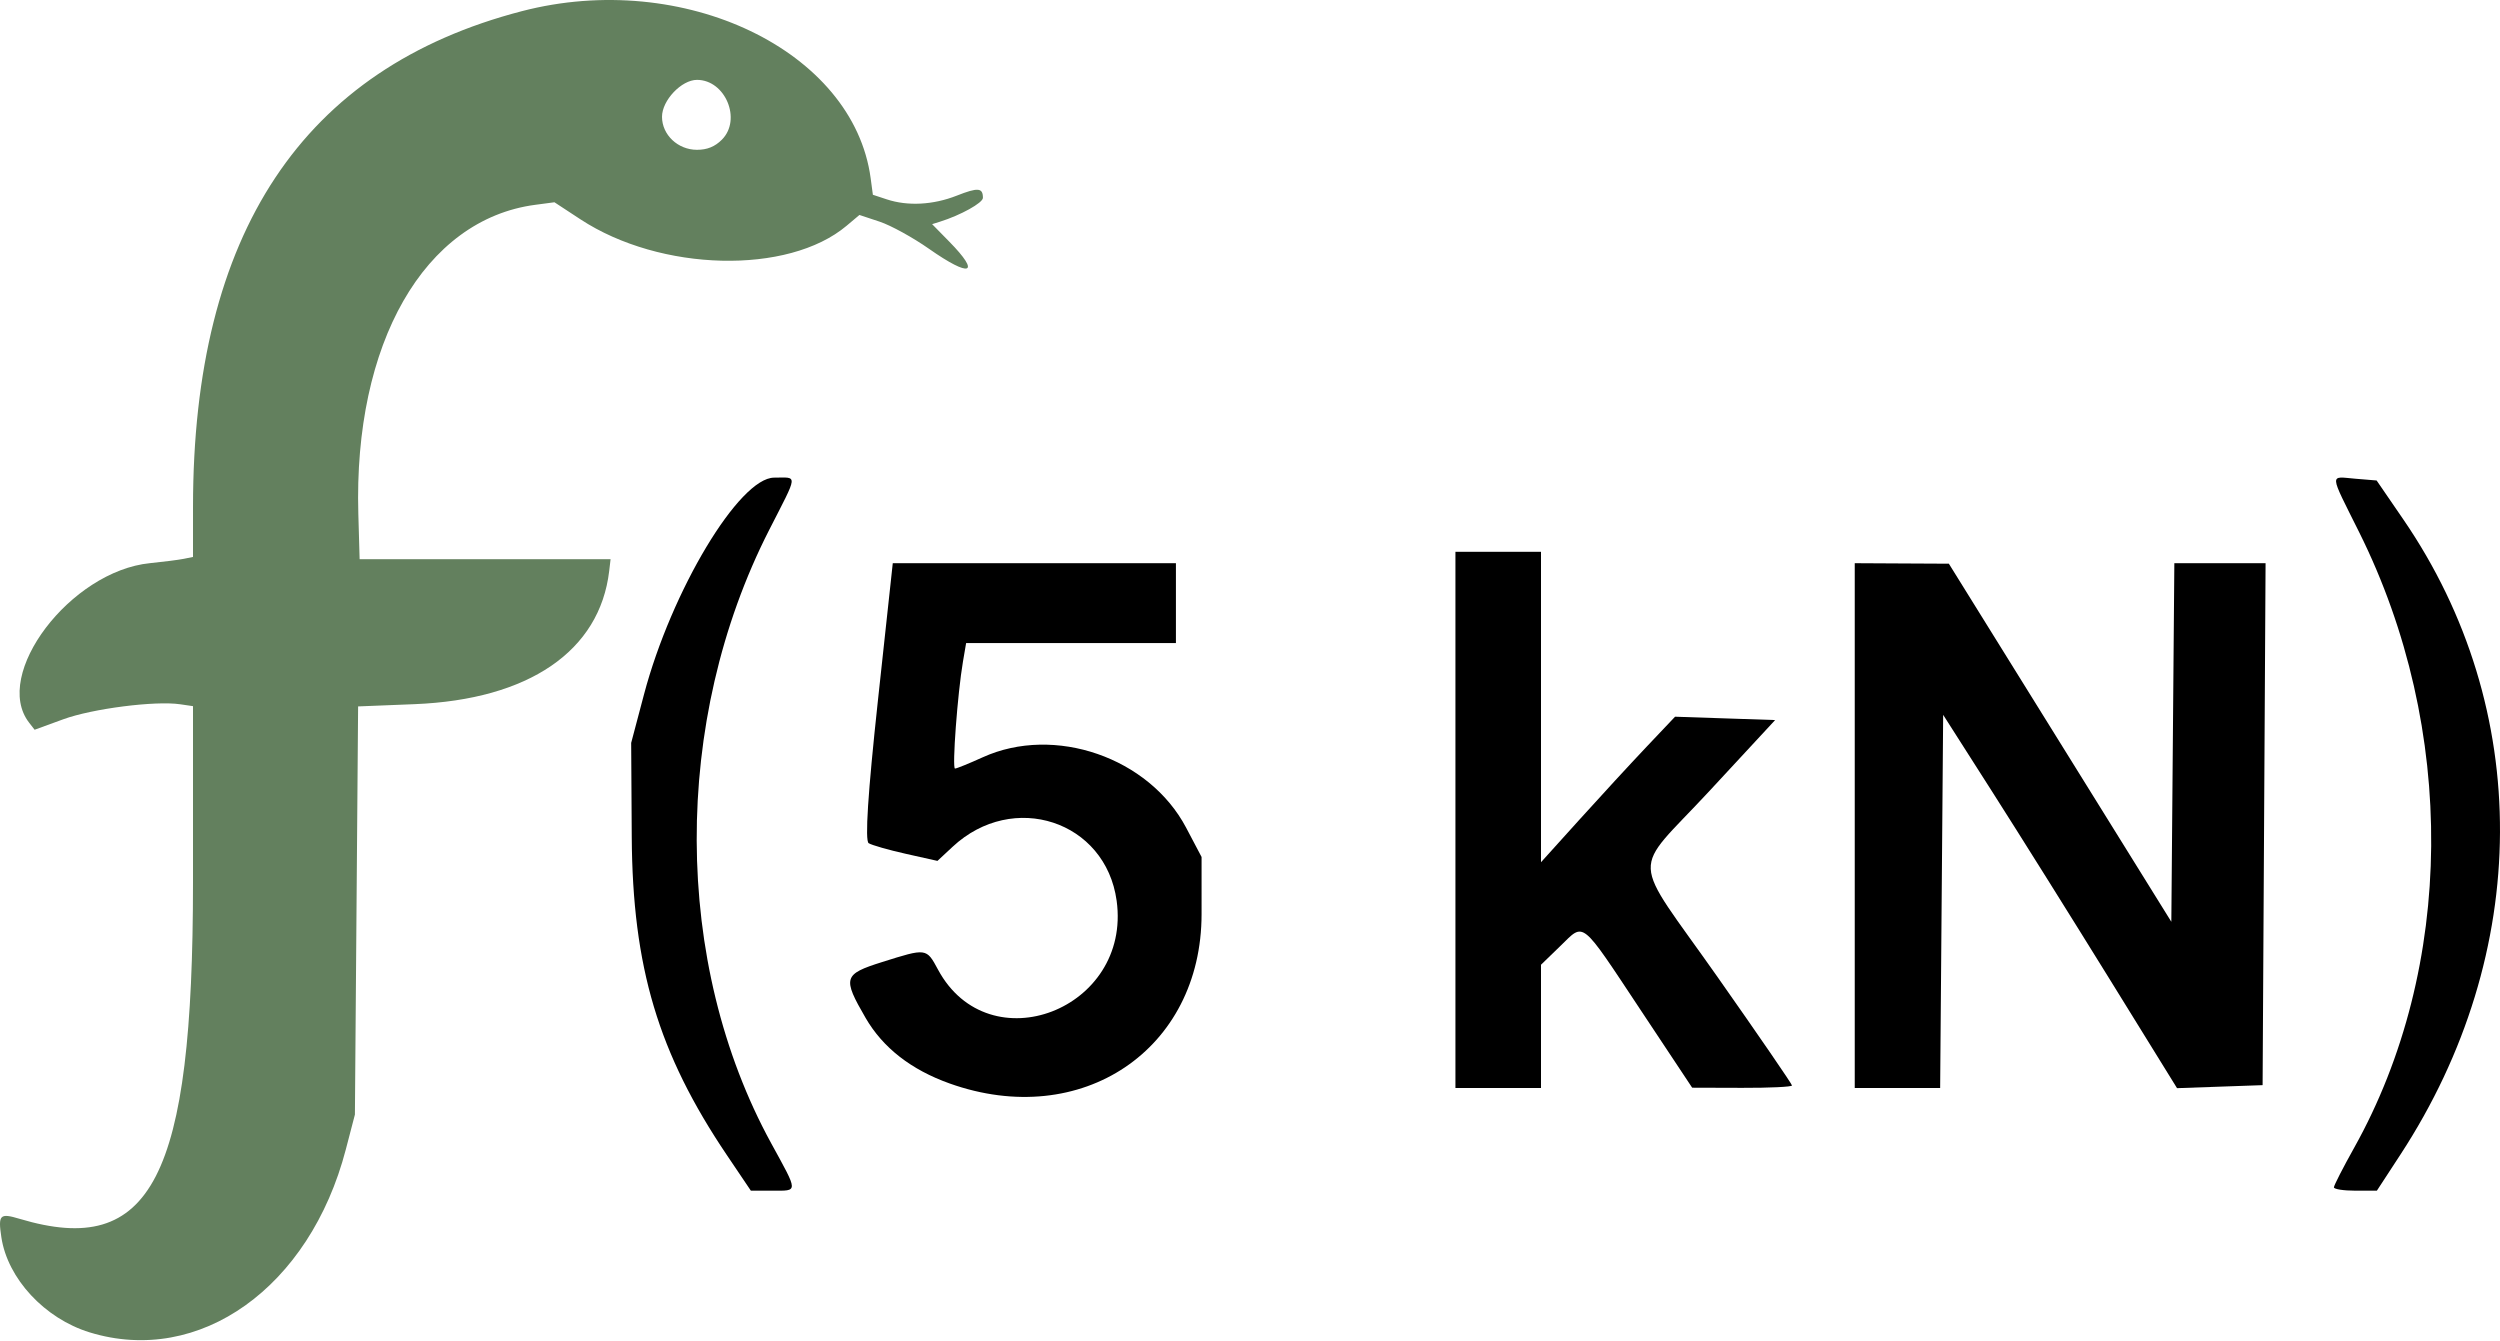
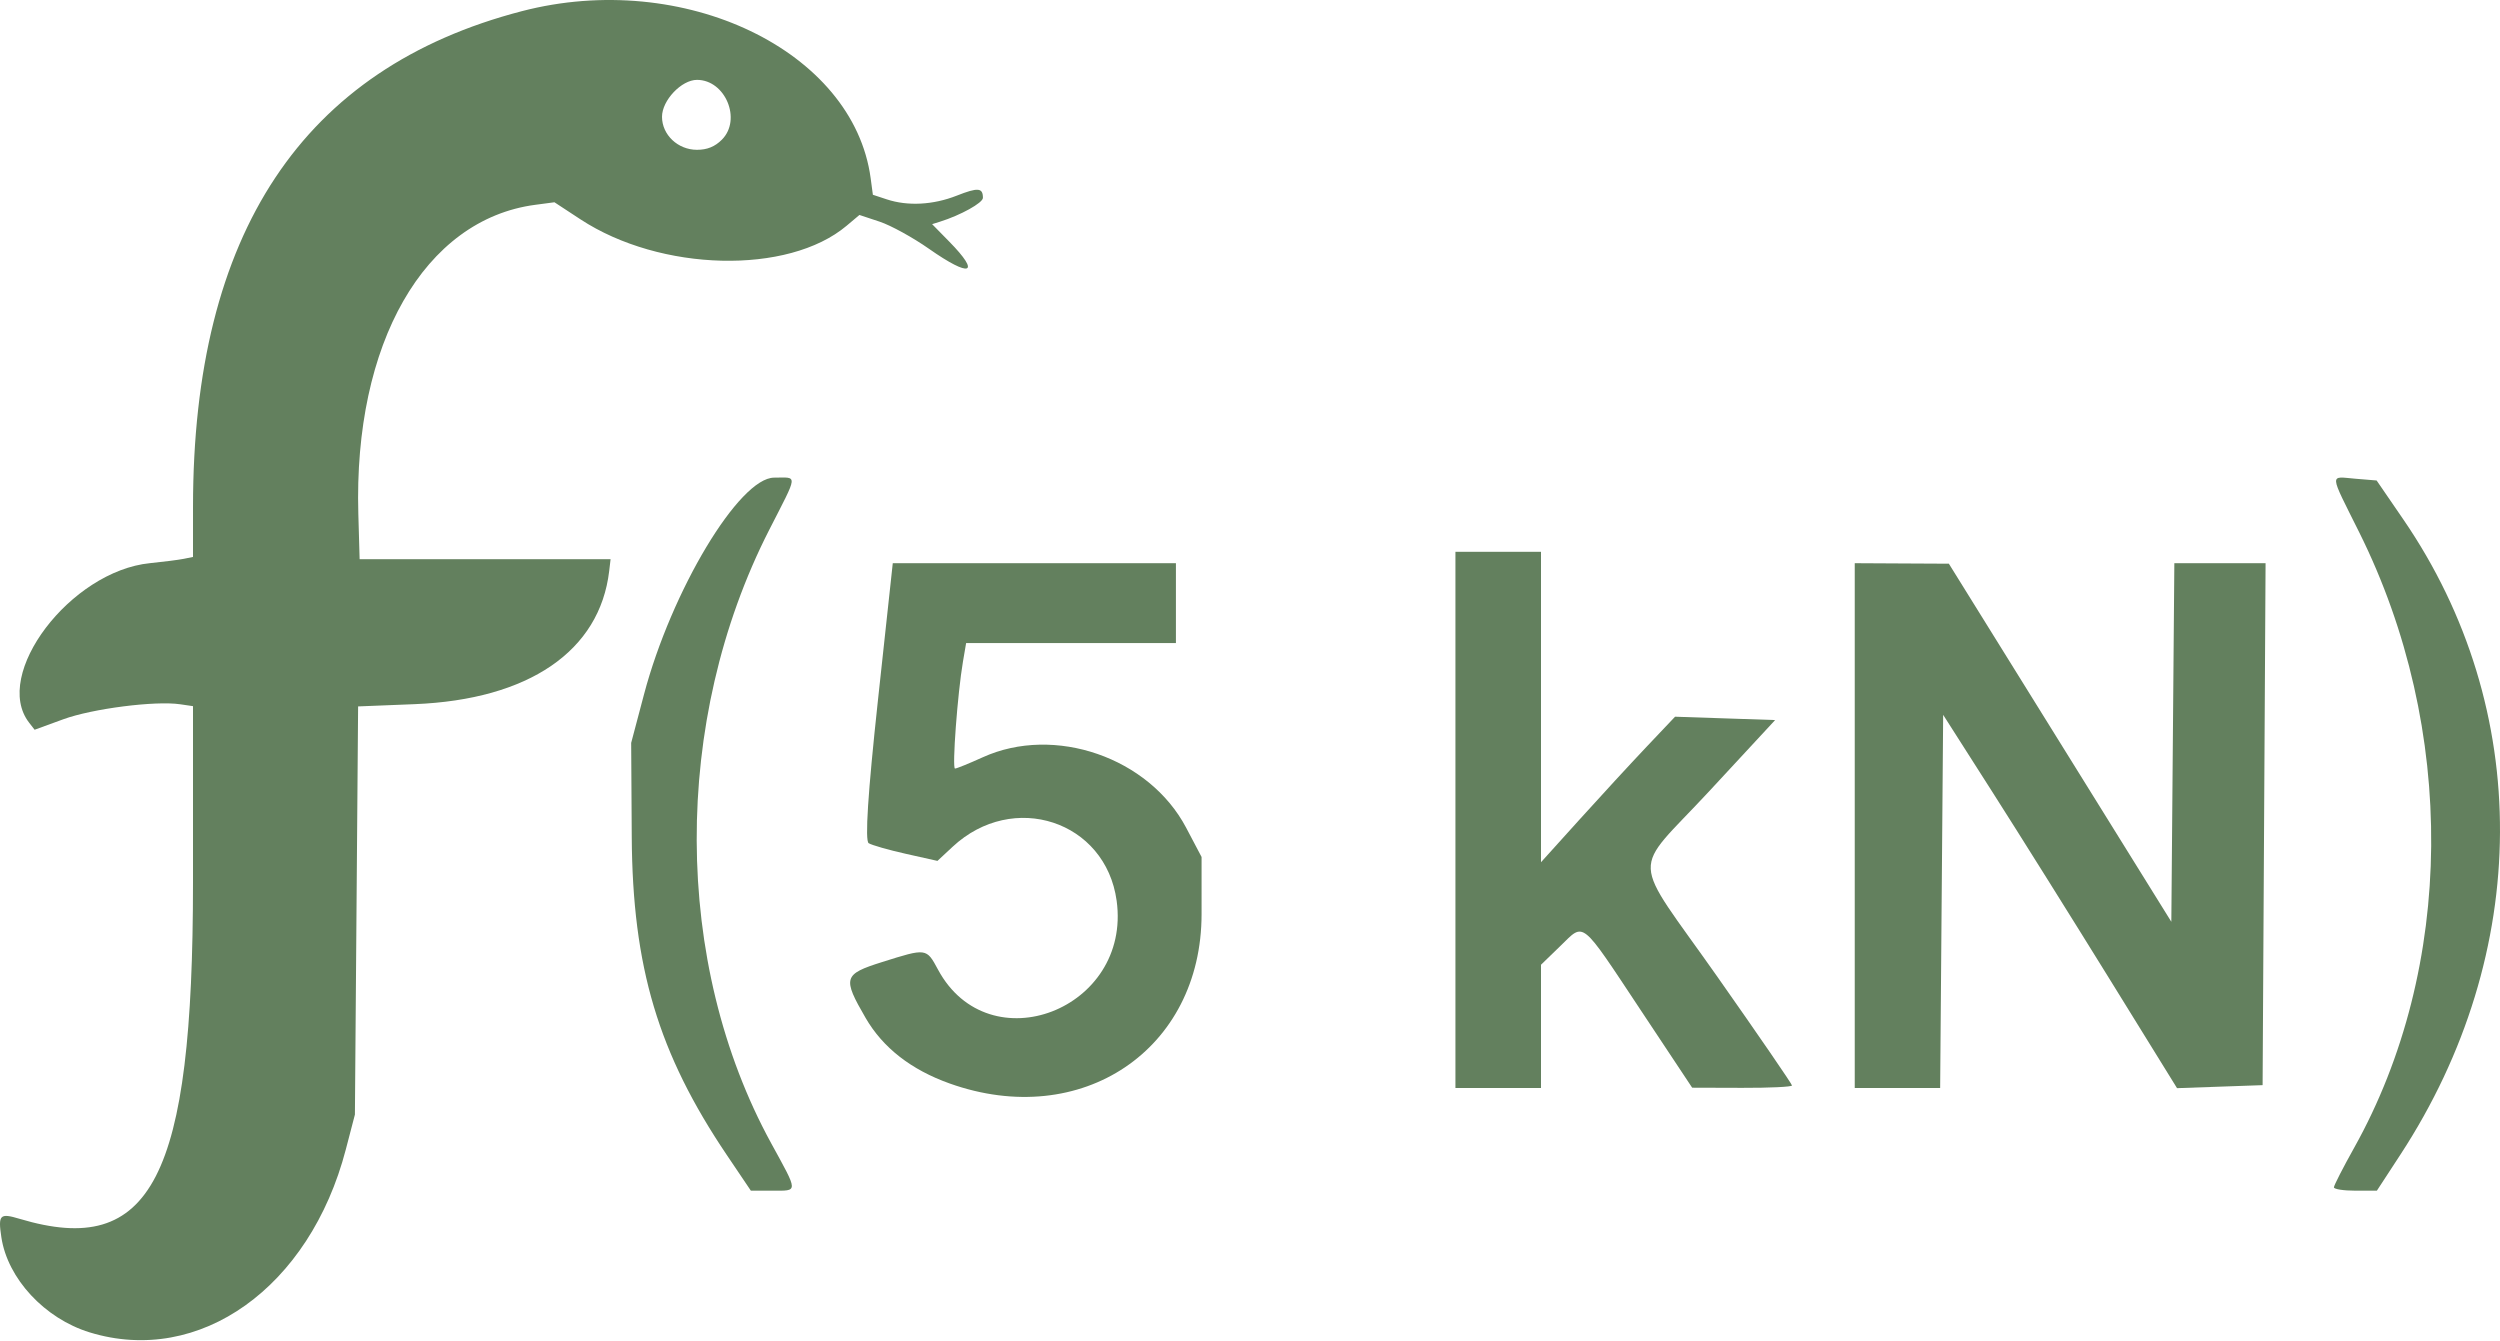
<svg xmlns="http://www.w3.org/2000/svg" version="1.1" id="svg1" width="607.659" height="325.747" viewBox="0 0 607.659 325.747">
  <defs id="defs1" />
  <g id="g1" transform="translate(-38.08859,-39.58706)">
-     <g id="g3">
-       <g id="g2" transform="matrix(1.386526,0,0,1.386526,-74.02098,-127.1686)">
-         <path style="fill:#000000" d="m 406,265 v -46 l 8.25,0.044 8.25,0.043 19.5,31.386 19.5,31.386 0.264,-31.43 L 462.028,219 h 7.996 7.996 l -0.26,45.75 -0.26,45.75 -7.5,0.264 -7.5,0.264 -11.912,-19.264 c -6.552,-10.595 -15.777,-25.32 -20.5,-32.723 L 421.5,245.582 421.236,278.291 420.973,311 H 413.486 406 Z" id="path7" />
-         <path style="fill:#000000" d="m 336,264 v -47 h 7.5 7.5 v 27.211 27.211 l 6.734,-7.461 c 3.704,-4.103 8.991,-9.844 11.75,-12.756 l 5.016,-5.295 8.772,0.295 8.772,0.295 -11.522,12.437 c -13.858,14.959 -14.057,10.571 1.478,32.676 7.15,10.174 13,18.698 13,18.943 0,0.244 -3.938,0.432 -8.75,0.417 l -8.75,-0.027 -9,-13.564 c -10.698,-16.123 -9.828,-15.426 -14.086,-11.298 L 351,289.392 V 300.196 311 h -7.5 -7.5 z" id="path6" />
-         <path style="fill:#000000" d="m 247.332,310.206 c -6.753,-2.408 -11.708,-6.273 -14.731,-11.49 -4.078,-7.038 -3.895,-7.657 2.898,-9.797 7.803,-2.458 7.751,-2.465 9.797,1.331 8.947,16.598 33.924,6.969 31.314,-12.072 -1.92,-14.01 -18.152,-19.349 -28.763,-9.462 l -2.652,2.471 -5.517,-1.235 c -3.034,-0.679 -5.976,-1.518 -6.537,-1.865 -0.678,-0.419 -0.141,-8.759 1.601,-24.859 L 237.363,219 H 262.182 287 v 7 7 h -18.389 -18.389 l -0.555,3.25 c -0.947,5.544 -1.929,18.75 -1.394,18.75 0.28,0 2.47,-0.89 4.867,-1.978 12.573,-5.705 29.162,0.039 35.651,12.346 l 2.706,5.132 7.7e-4,10 c 0.002,23.786 -21.055,37.948 -44.167,29.706 z" id="path5" />
-         <path style="fill:#000000" d="m 490,328.412 c 0,-0.323 1.593,-3.436 3.539,-6.917 17.695,-31.641 18.043,-73.481 0.899,-107.908 -5.322,-10.688 -5.255,-9.777 -0.694,-9.398 l 3.744,0.31 4.679,6.824 c 22.772,33.208 22.585,75.979 -0.487,111.321 L 497.531,329 h -3.766 C 491.695,329 490,328.736 490,328.412 Z" id="path4" />
-         <path style="fill:#000000" d="M 208.272,322.75 C 196.252,304.912 191.745,289.838 191.605,267 l -0.101,-16.5 2.249,-8.5 c 4.818,-18.206 16.705,-38 22.82,-38 4.182,0 4.269,-0.915 -0.872,9.161 -17.076,33.465 -16.936,75.959 0.356,107.541 4.789,8.747 4.779,8.297 0.186,8.297 h -3.758 z" id="path3" />
+     <g id="g3" style="fill:#63805e;fill-opacity:1">
+       <g id="g2" transform="matrix(1.386526,0,0,1.386526,-74.02098,-127.1686)" style="fill:#63805e;fill-opacity:1">
+         <path style="fill:#63805e;fill-opacity:1" d="m 406,265 v -46 l 8.25,0.044 8.25,0.043 19.5,31.386 19.5,31.386 0.264,-31.43 L 462.028,219 h 7.996 7.996 l -0.26,45.75 -0.26,45.75 -7.5,0.264 -7.5,0.264 -11.912,-19.264 c -6.552,-10.595 -15.777,-25.32 -20.5,-32.723 L 421.5,245.582 421.236,278.291 420.973,311 H 413.486 406 Z" id="path7" />
+         <path style="fill:#63805e;fill-opacity:1" d="m 336,264 v -47 h 7.5 7.5 v 27.211 27.211 l 6.734,-7.461 c 3.704,-4.103 8.991,-9.844 11.75,-12.756 l 5.016,-5.295 8.772,0.295 8.772,0.295 -11.522,12.437 c -13.858,14.959 -14.057,10.571 1.478,32.676 7.15,10.174 13,18.698 13,18.943 0,0.244 -3.938,0.432 -8.75,0.417 l -8.75,-0.027 -9,-13.564 c -10.698,-16.123 -9.828,-15.426 -14.086,-11.298 L 351,289.392 V 300.196 311 h -7.5 -7.5 z" id="path6" />
+         <path style="fill:#63805e;fill-opacity:1" d="m 247.332,310.206 c -6.753,-2.408 -11.708,-6.273 -14.731,-11.49 -4.078,-7.038 -3.895,-7.657 2.898,-9.797 7.803,-2.458 7.751,-2.465 9.797,1.331 8.947,16.598 33.924,6.969 31.314,-12.072 -1.92,-14.01 -18.152,-19.349 -28.763,-9.462 l -2.652,2.471 -5.517,-1.235 c -3.034,-0.679 -5.976,-1.518 -6.537,-1.865 -0.678,-0.419 -0.141,-8.759 1.601,-24.859 L 237.363,219 H 262.182 287 v 7 7 h -18.389 -18.389 l -0.555,3.25 c -0.947,5.544 -1.929,18.75 -1.394,18.75 0.28,0 2.47,-0.89 4.867,-1.978 12.573,-5.705 29.162,0.039 35.651,12.346 l 2.706,5.132 7.7e-4,10 c 0.002,23.786 -21.055,37.948 -44.167,29.706 z" id="path5" />
+         <path style="fill:#63805e;fill-opacity:1" d="m 490,328.412 c 0,-0.323 1.593,-3.436 3.539,-6.917 17.695,-31.641 18.043,-73.481 0.899,-107.908 -5.322,-10.688 -5.255,-9.777 -0.694,-9.398 l 3.744,0.31 4.679,6.824 c 22.772,33.208 22.585,75.979 -0.487,111.321 L 497.531,329 h -3.766 C 491.695,329 490,328.736 490,328.412 Z" id="path4" />
+         <path style="fill:#63805e;fill-opacity:1" d="M 208.272,322.75 C 196.252,304.912 191.745,289.838 191.605,267 l -0.101,-16.5 2.249,-8.5 c 4.818,-18.206 16.705,-38 22.82,-38 4.182,0 4.269,-0.915 -0.872,9.161 -17.076,33.465 -16.936,75.959 0.356,107.541 4.789,8.747 4.779,8.297 0.186,8.297 h -3.758 z" id="path3" />
      </g>
      <path style="fill:#63805e;fill-opacity:1" d="M 59.87,363.435 C 48.929,360.066 39.927,350.364 38.42,340.316 37.598,334.835 38.035,334.394 42.86,335.84 74.928,345.448 85,325.894 85,254.026 V 211.227 l -3.107,-0.456 c -6.101,-0.895 -21.325,1.056 -28.405,3.64 L 46.5,216.963 45.158,215.231 C 36.119,203.57 55.203,178.405 74.554,176.469 77.824,176.141 81.513,175.668 82.75,175.418 L 85,174.962 85.003,162.731 c 0.019,-66.455 26.632,-106.557 79.923,-120.428 39.31,-10.232 80.624,9.56 84.79,40.619 l 0.537,4.007 3.391,1.119 c 5.098,1.682 11.264,1.354 16.998,-0.907 C 275.815,85.102 277,85.202 277,87.68 c 0,1.212 -5.409,4.216 -10.424,5.788 l -1.924,0.603 4.174,4.253 c 7.776,7.923 5.172,8.834 -4.944,1.731 -3.874,-2.72 -9.26,-5.683 -11.97,-6.583 l -4.927,-1.636 -3.126,2.631 c -14.206,11.953 -45.218,11.201 -64.682,-1.569 l -6.323,-4.148 -4.677,0.621 C 141.225,92.951 124.003,123.047 125.186,164.5 l 0.314,11 h 30.5 30.5 l -0.338,2.873 c -2.288,19.463 -19.546,31.263 -47.346,32.373 l -13.684,0.546 -0.389,49.604 -0.389,49.604 -2.217,8.5 c -8.742,33.515 -35.565,52.657 -62.266,44.435 z M 213.545,73.545 C 218.424,68.667 214.406,59 207.5,59 203.726,59 199,63.987 199,67.969 199,72.356 202.856,76 207.5,76 c 2.479,0 4.351,-0.76 6.045,-2.455 z" id="path2" />
    </g>
  </g>
</svg>
